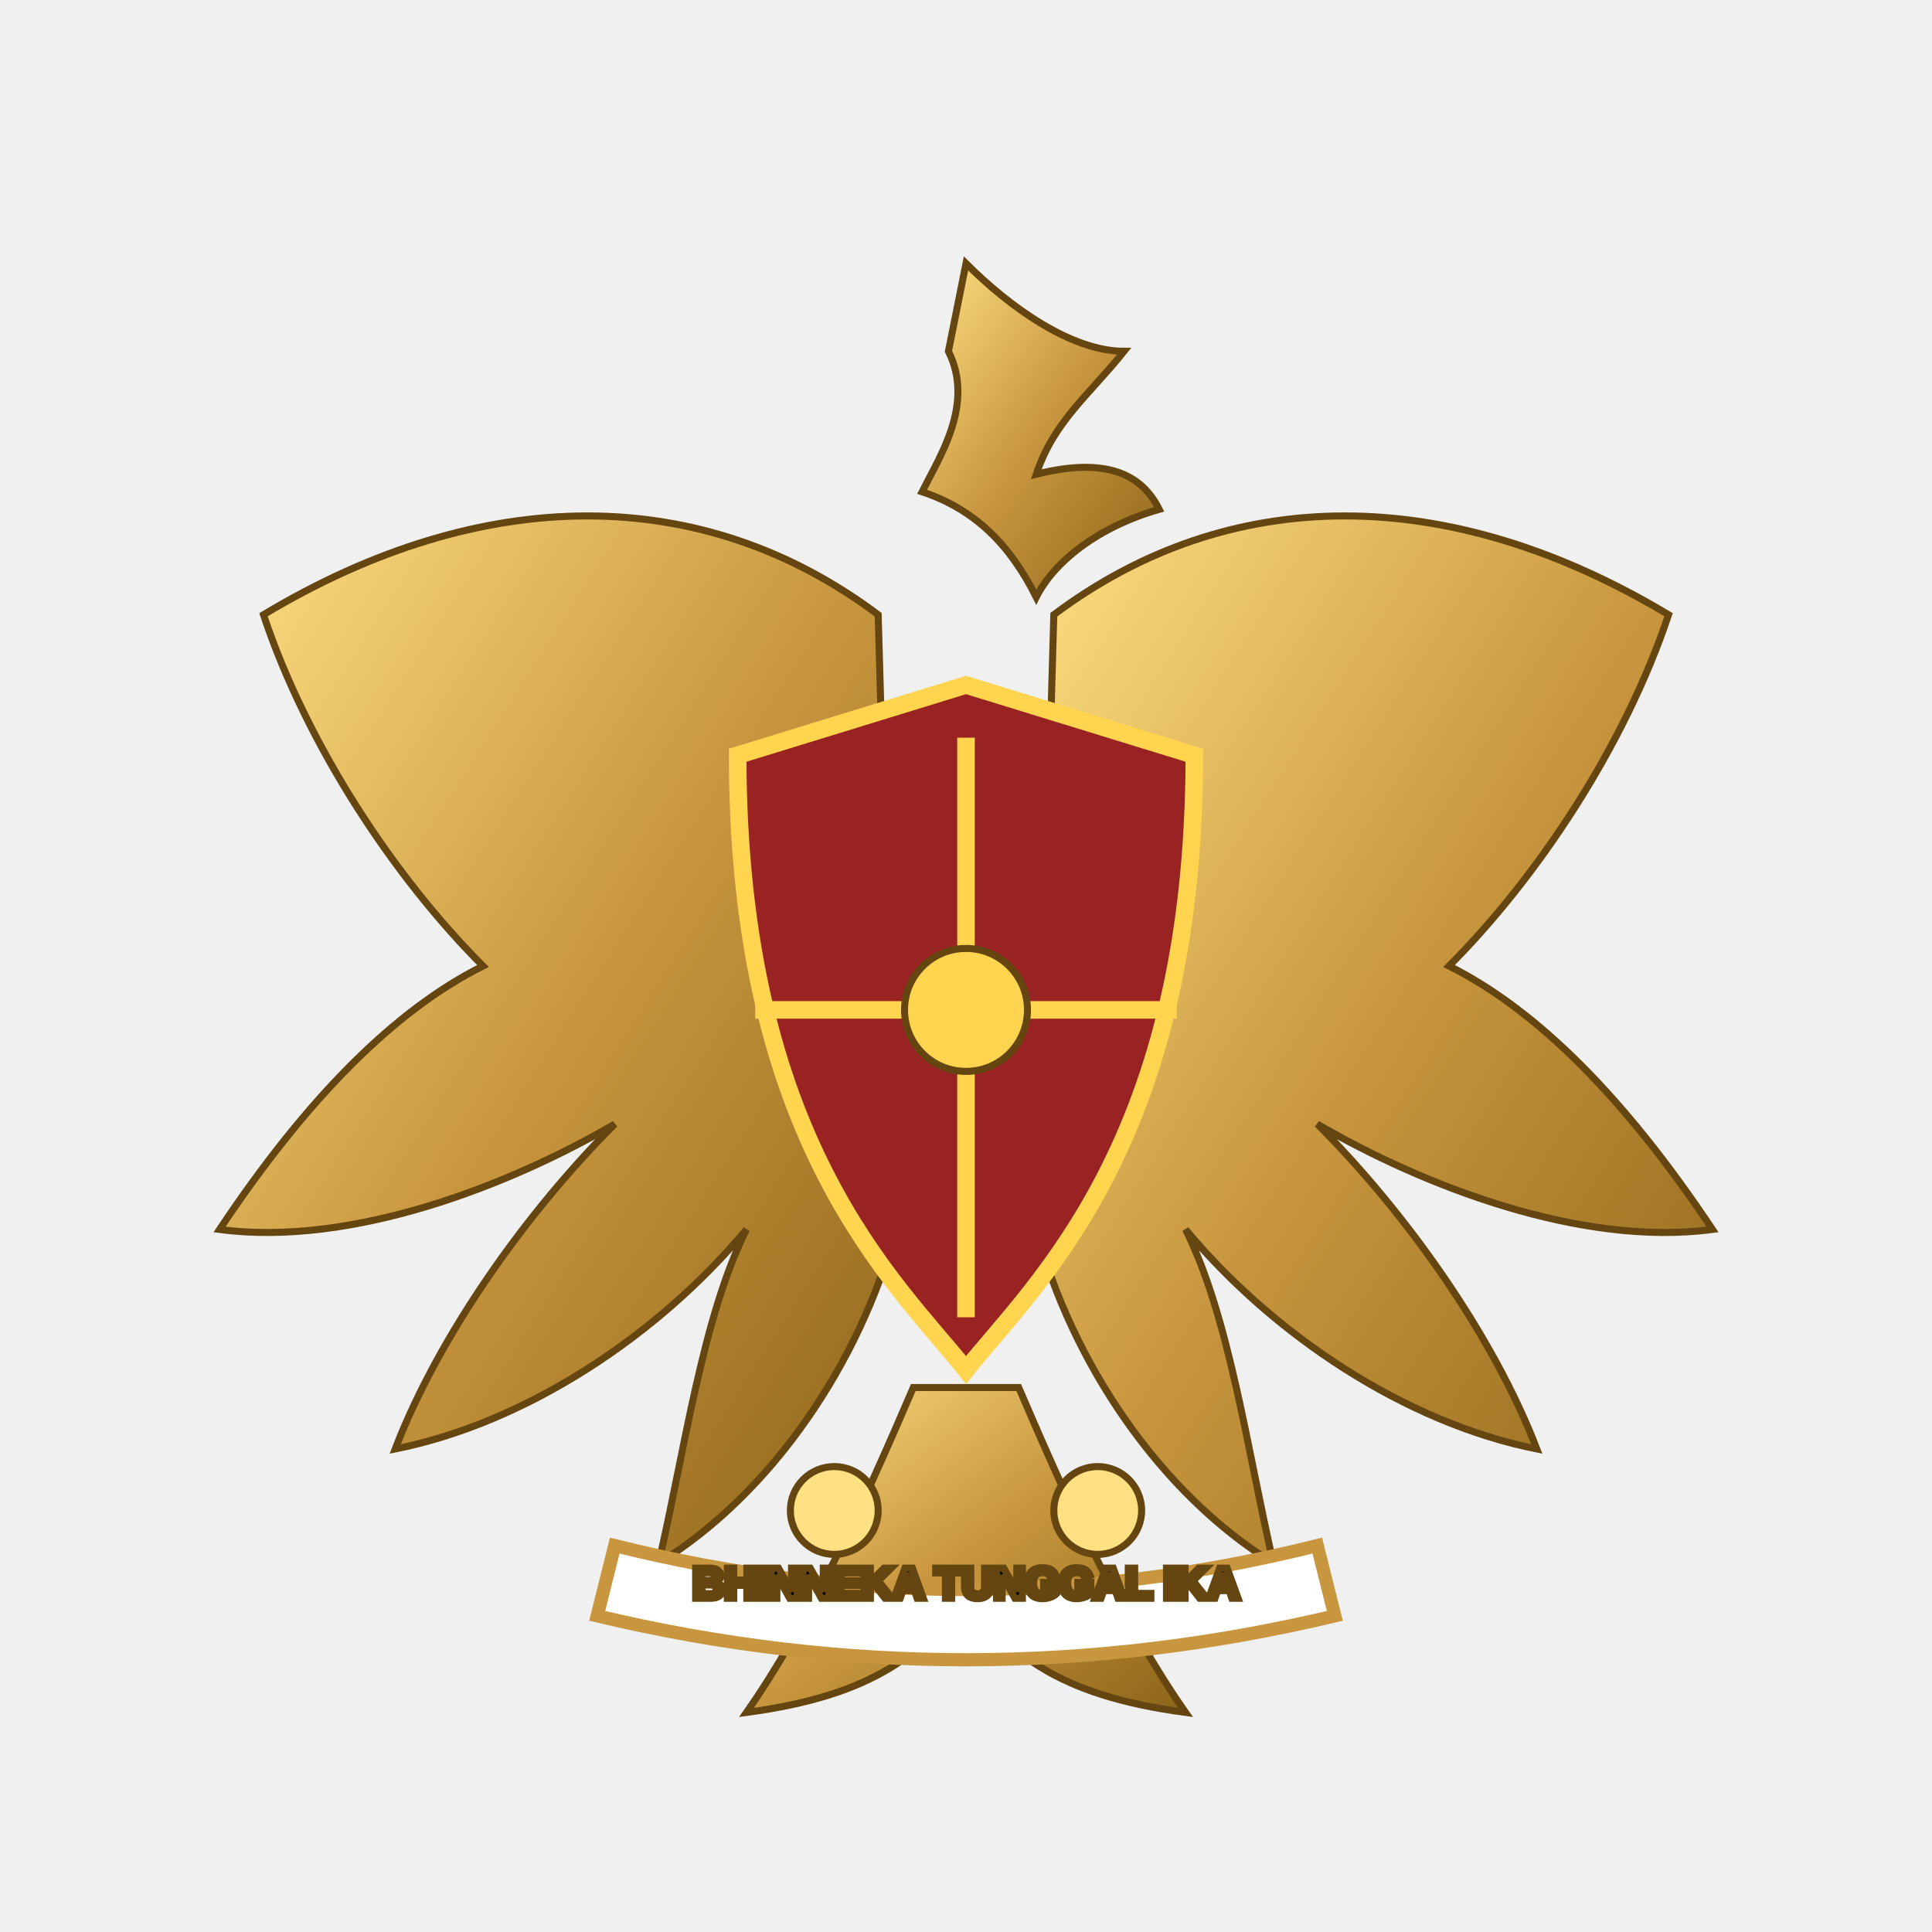
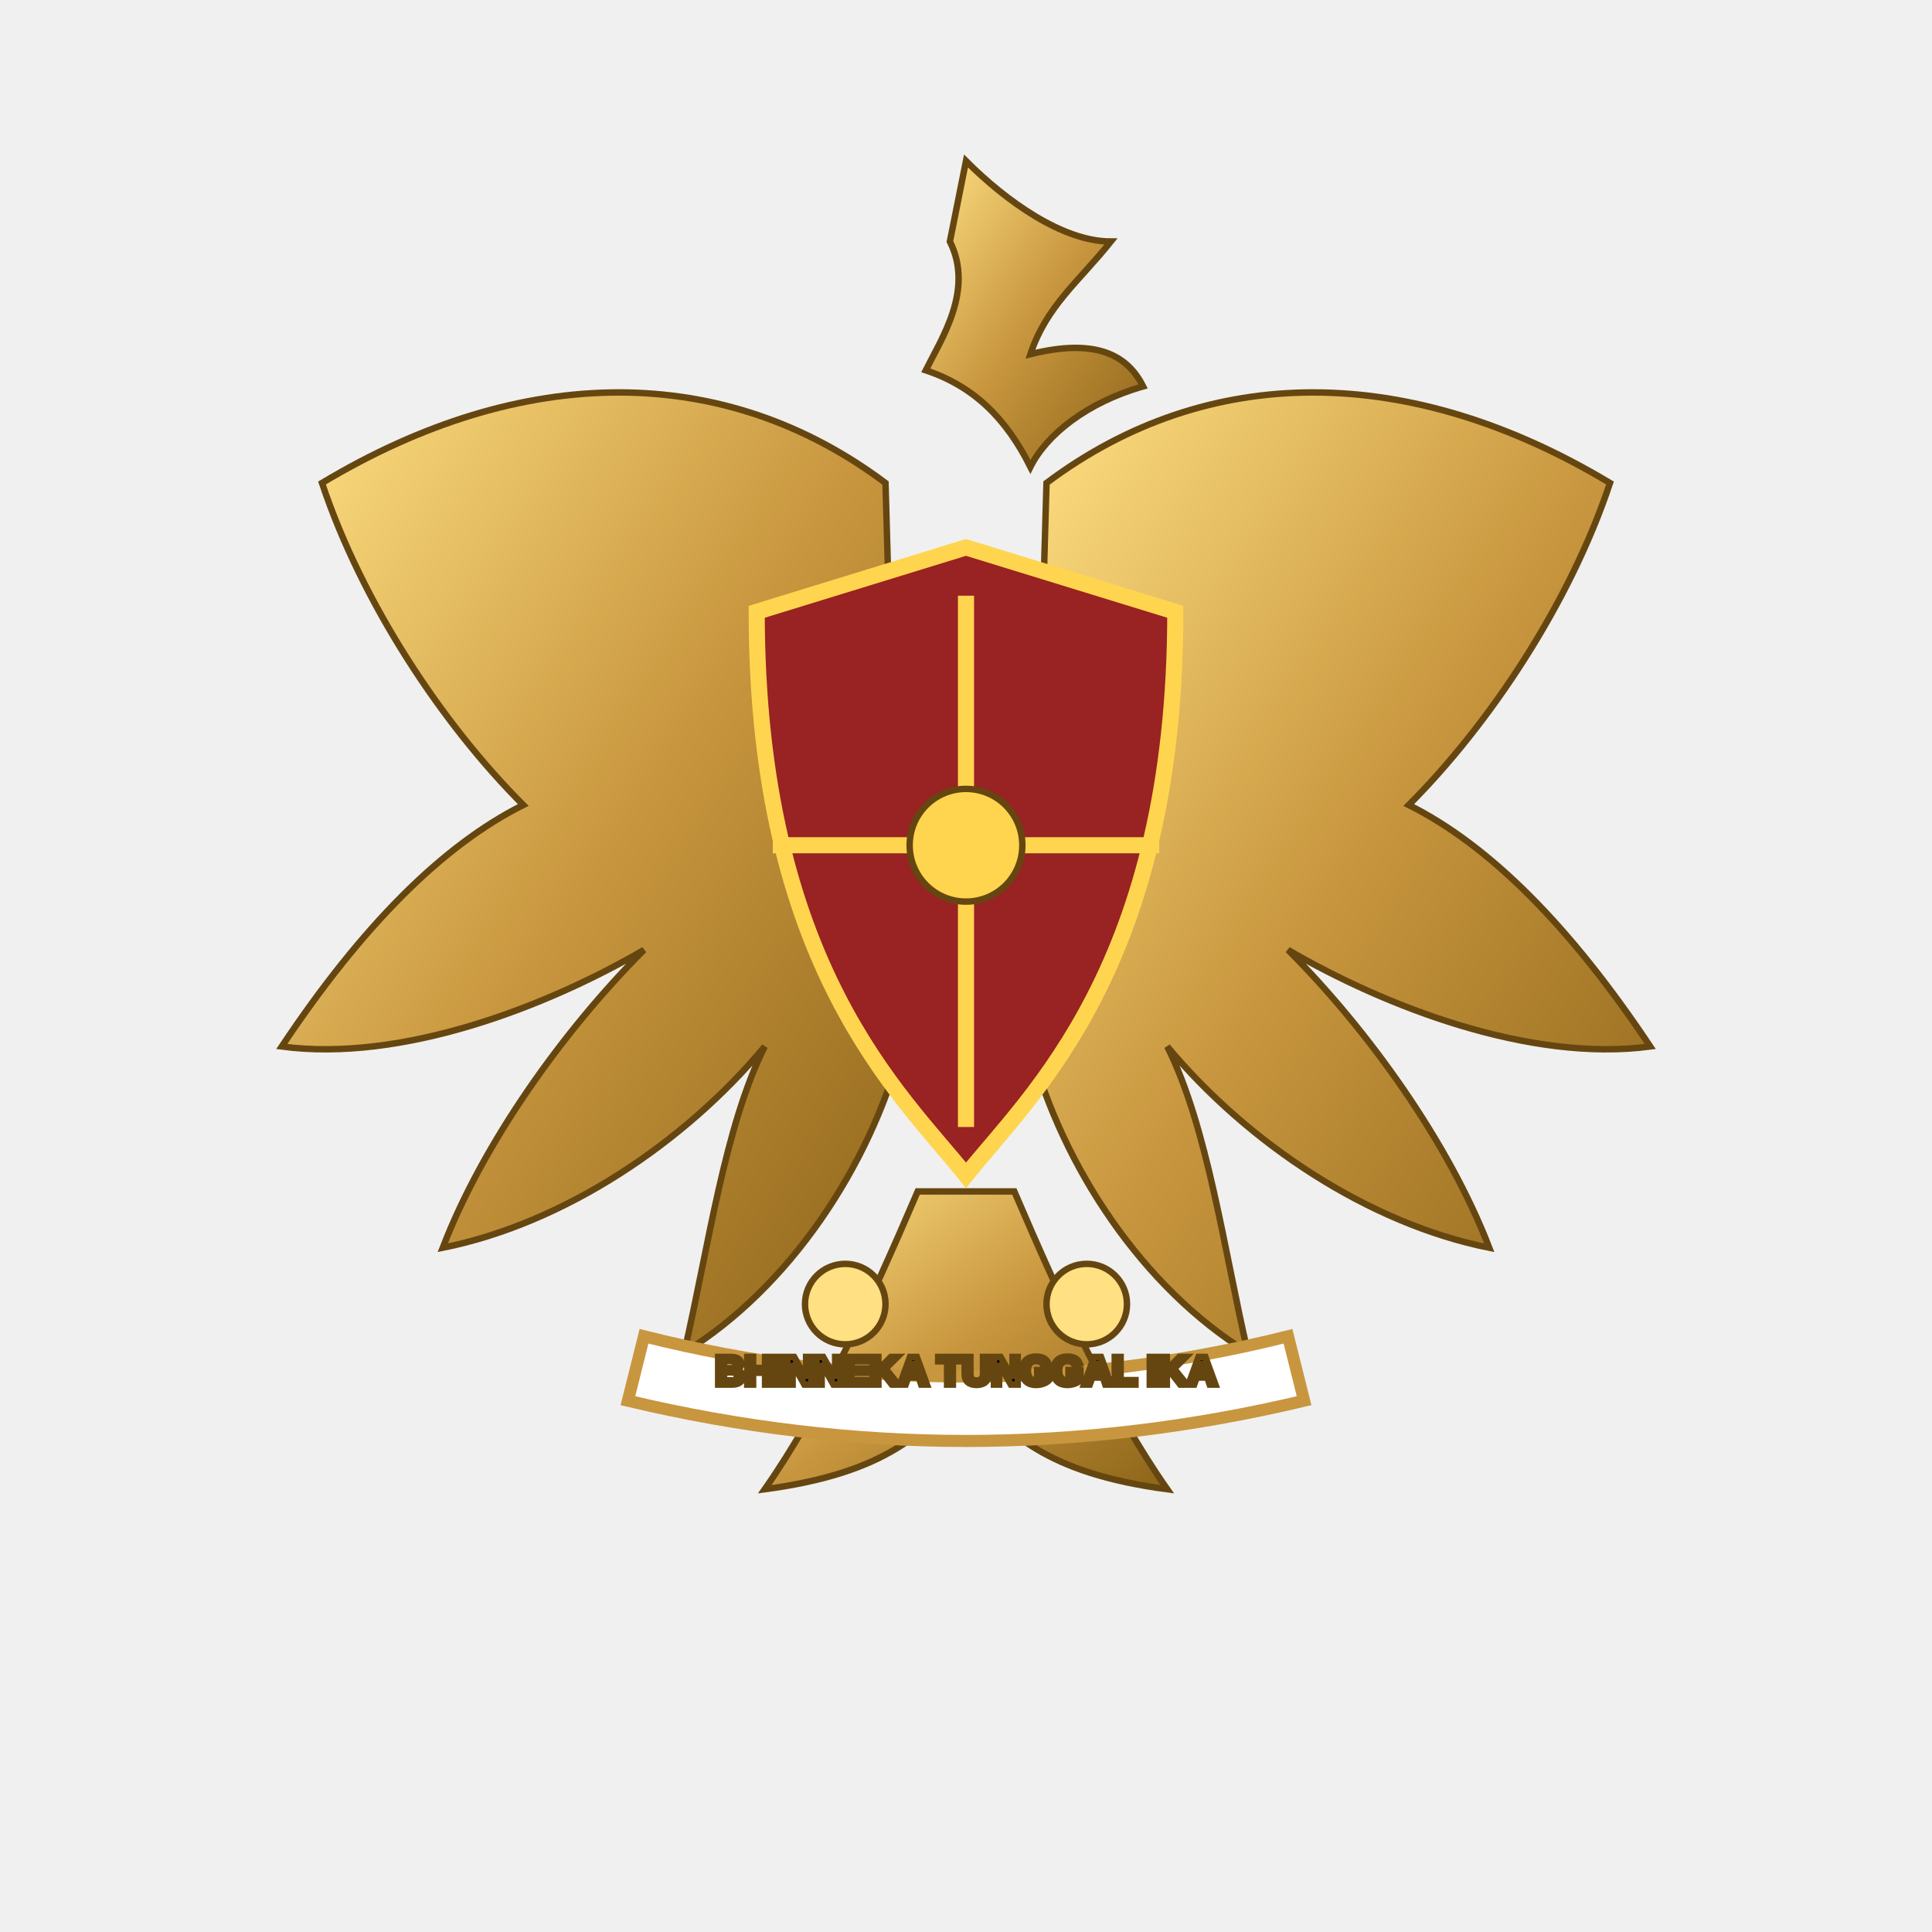
- <svg xmlns="http://www.w3.org/2000/svg" viewBox="0 0 220 220" width="100%" height="100%">
+ <svg xmlns="http://www.w3.org/2000/svg" viewBox="0 0 240 240" width="100%" height="100%">
  <defs>
    <linearGradient id="gGold" x1="0%" y1="0%" x2="100%" y2="100%">
      <stop offset="0%" stop-color="#FFE082" />
      <stop offset="50%" stop-color="#C8963E" />
      <stop offset="100%" stop-color="#8D6519" />
    </linearGradient>
  </defs>
-   <g transform="translate(10, 10)" fill="url(#gGold)" stroke="#664610" stroke-width="0.8">
-     <path d="M 100,20 C 105,25 112,30 118,30 C 114,35 110,38 108,44 C 116,42 120,44 122,48 C 115,50 110,54 108,58 C 105,52 101,48 95,46 C 97,42 101,36 98,30 C 99,25 100,20 100,20 Z" />
-     <path d="M 90,60 C 70,45 45,45 20,60 C 25,75 35,90 45,100 C 35,105 25,115 15,130 C 30,132 48,125 60,118 C 50,128 40,142 35,155 C 50,152 65,142 75,130 C 70,140 68,155 65,168 C 78,160 88,145 92,130 Z" />
-     <path d="M 110,60 C 130,45 155,45 180,60 C 175,75 165,90 155,100 C 165,105 175,115 185,130 C 170,132 152,125 140,118 C 150,128 160,142 165,155 C 150,152 135,142 125,130 C 130,140 132,155 135,168 C 122,160 112,145 108,130 Z" />
-     <path d="M 100,68 L 126,76 C 126,120 108,136 100,146 C 92,136 74,120 74,76 Z" fill="#992222" stroke="#FFD54F" stroke-width="2" />
-     <path d="M 100,74 L 100,140 M 76,105 L 124,105" stroke="#FFD54F" stroke-width="2" />
-     <circle cx="100" cy="105" r="7" fill="#FFD54F" />
-     <path d="M 94,148 C 88,162 82,175 75,185 C 90,183 95,178 100,172 C 105,178 110,183 125,185 C 118,175 112,162 106,148 Z" />
-     <circle cx="85" cy="162" r="5" fill="#FFE082" />
-     <circle cx="115" cy="162" r="5" fill="#FFE082" />
-     <path d="M 60,166 Q 100,176 140,166 L 142,174 Q 100,184 58,174 Z" fill="#FFFFFF" stroke="#C8963E" stroke-width="1.5" />
-     <text x="100" y="172" font-family="'Arial', sans-serif" font-size="5" font-weight="900" fill="#000000" text-anchor="middle">
+   <g transform="translate(120, 115)" fill="url(#gGold)" stroke="#664610" stroke-width="0.8">
+     <path d="M 0,-95 C 5,-90 12,-85 18,-85 C 14,-80 10,-77 8,-71 C 16,-73 20,-71 22,-67 C 15,-65 10,-61 8,-57 C 5,-63 1,-67 -5,-69 C -3,-73 1,-79 -2,-85 C -1,-90 0,-95 0,-95 Z" />
+     <path d="M -10,-55 C -30,-70 -55,-70 -80,-55 C -75,-40 -65,-25 -55,-15 C -65,-10 -75,0 -85,15 C -70,17 -52,10 -40,3 C -50,13 -60,27 -65,40 C -50,37 -35,27 -25,15 C -30,25 -32,40 -35,53 C -22,45 -12,30 -8,15 Z" />
+     <path d="M 10,-55 C 30,-70 55,-70 80,-55 C 75,-40 65,-25 55,-15 C 65,-10 75,0 85,15 C 70,17 52,10 40,3 C 50,13 60,27 65,40 C 50,37 35,27 25,15 C 30,25 32,40 35,53 C 22,45 12,30 8,15 Z" />
+     <path d="M 0,-47 L 26,-39 C 26,5 8,21 0,31 C -8,21 -26,5 -26,-39 Z" fill="#992222" stroke="#FFD54F" stroke-width="2" />
+     <path d="M 0,-41 L 0,25 M -24,-10 L 24,-10" stroke="#FFD54F" stroke-width="2" />
+     <circle cx="0" cy="-10" r="7" fill="#FFD54F" />
+     <path d="M -6,33 C -12,47 -18,60 -25,70 C -10,68 -5,63 0,57 C 5,63 10,68 25,70 C 18,60 12,47 6,33 Z" />
+     <circle cx="-15" cy="47" r="5" fill="#FFE082" />
+     <circle cx="15" cy="47" r="5" fill="#FFE082" />
+     <path d="M -40,51 Q 0,61 40,51 L 42,59 Q 0,69 -42,59 Z" fill="#FFFFFF" stroke="#C8963E" stroke-width="1.5" />
+     <text x="0" y="57" font-family="'Arial', sans-serif" font-size="5" font-weight="900" fill="#000000" text-anchor="middle">
      BHINNEKA TUNGGAL IKA
    </text>
  </g>
</svg>
